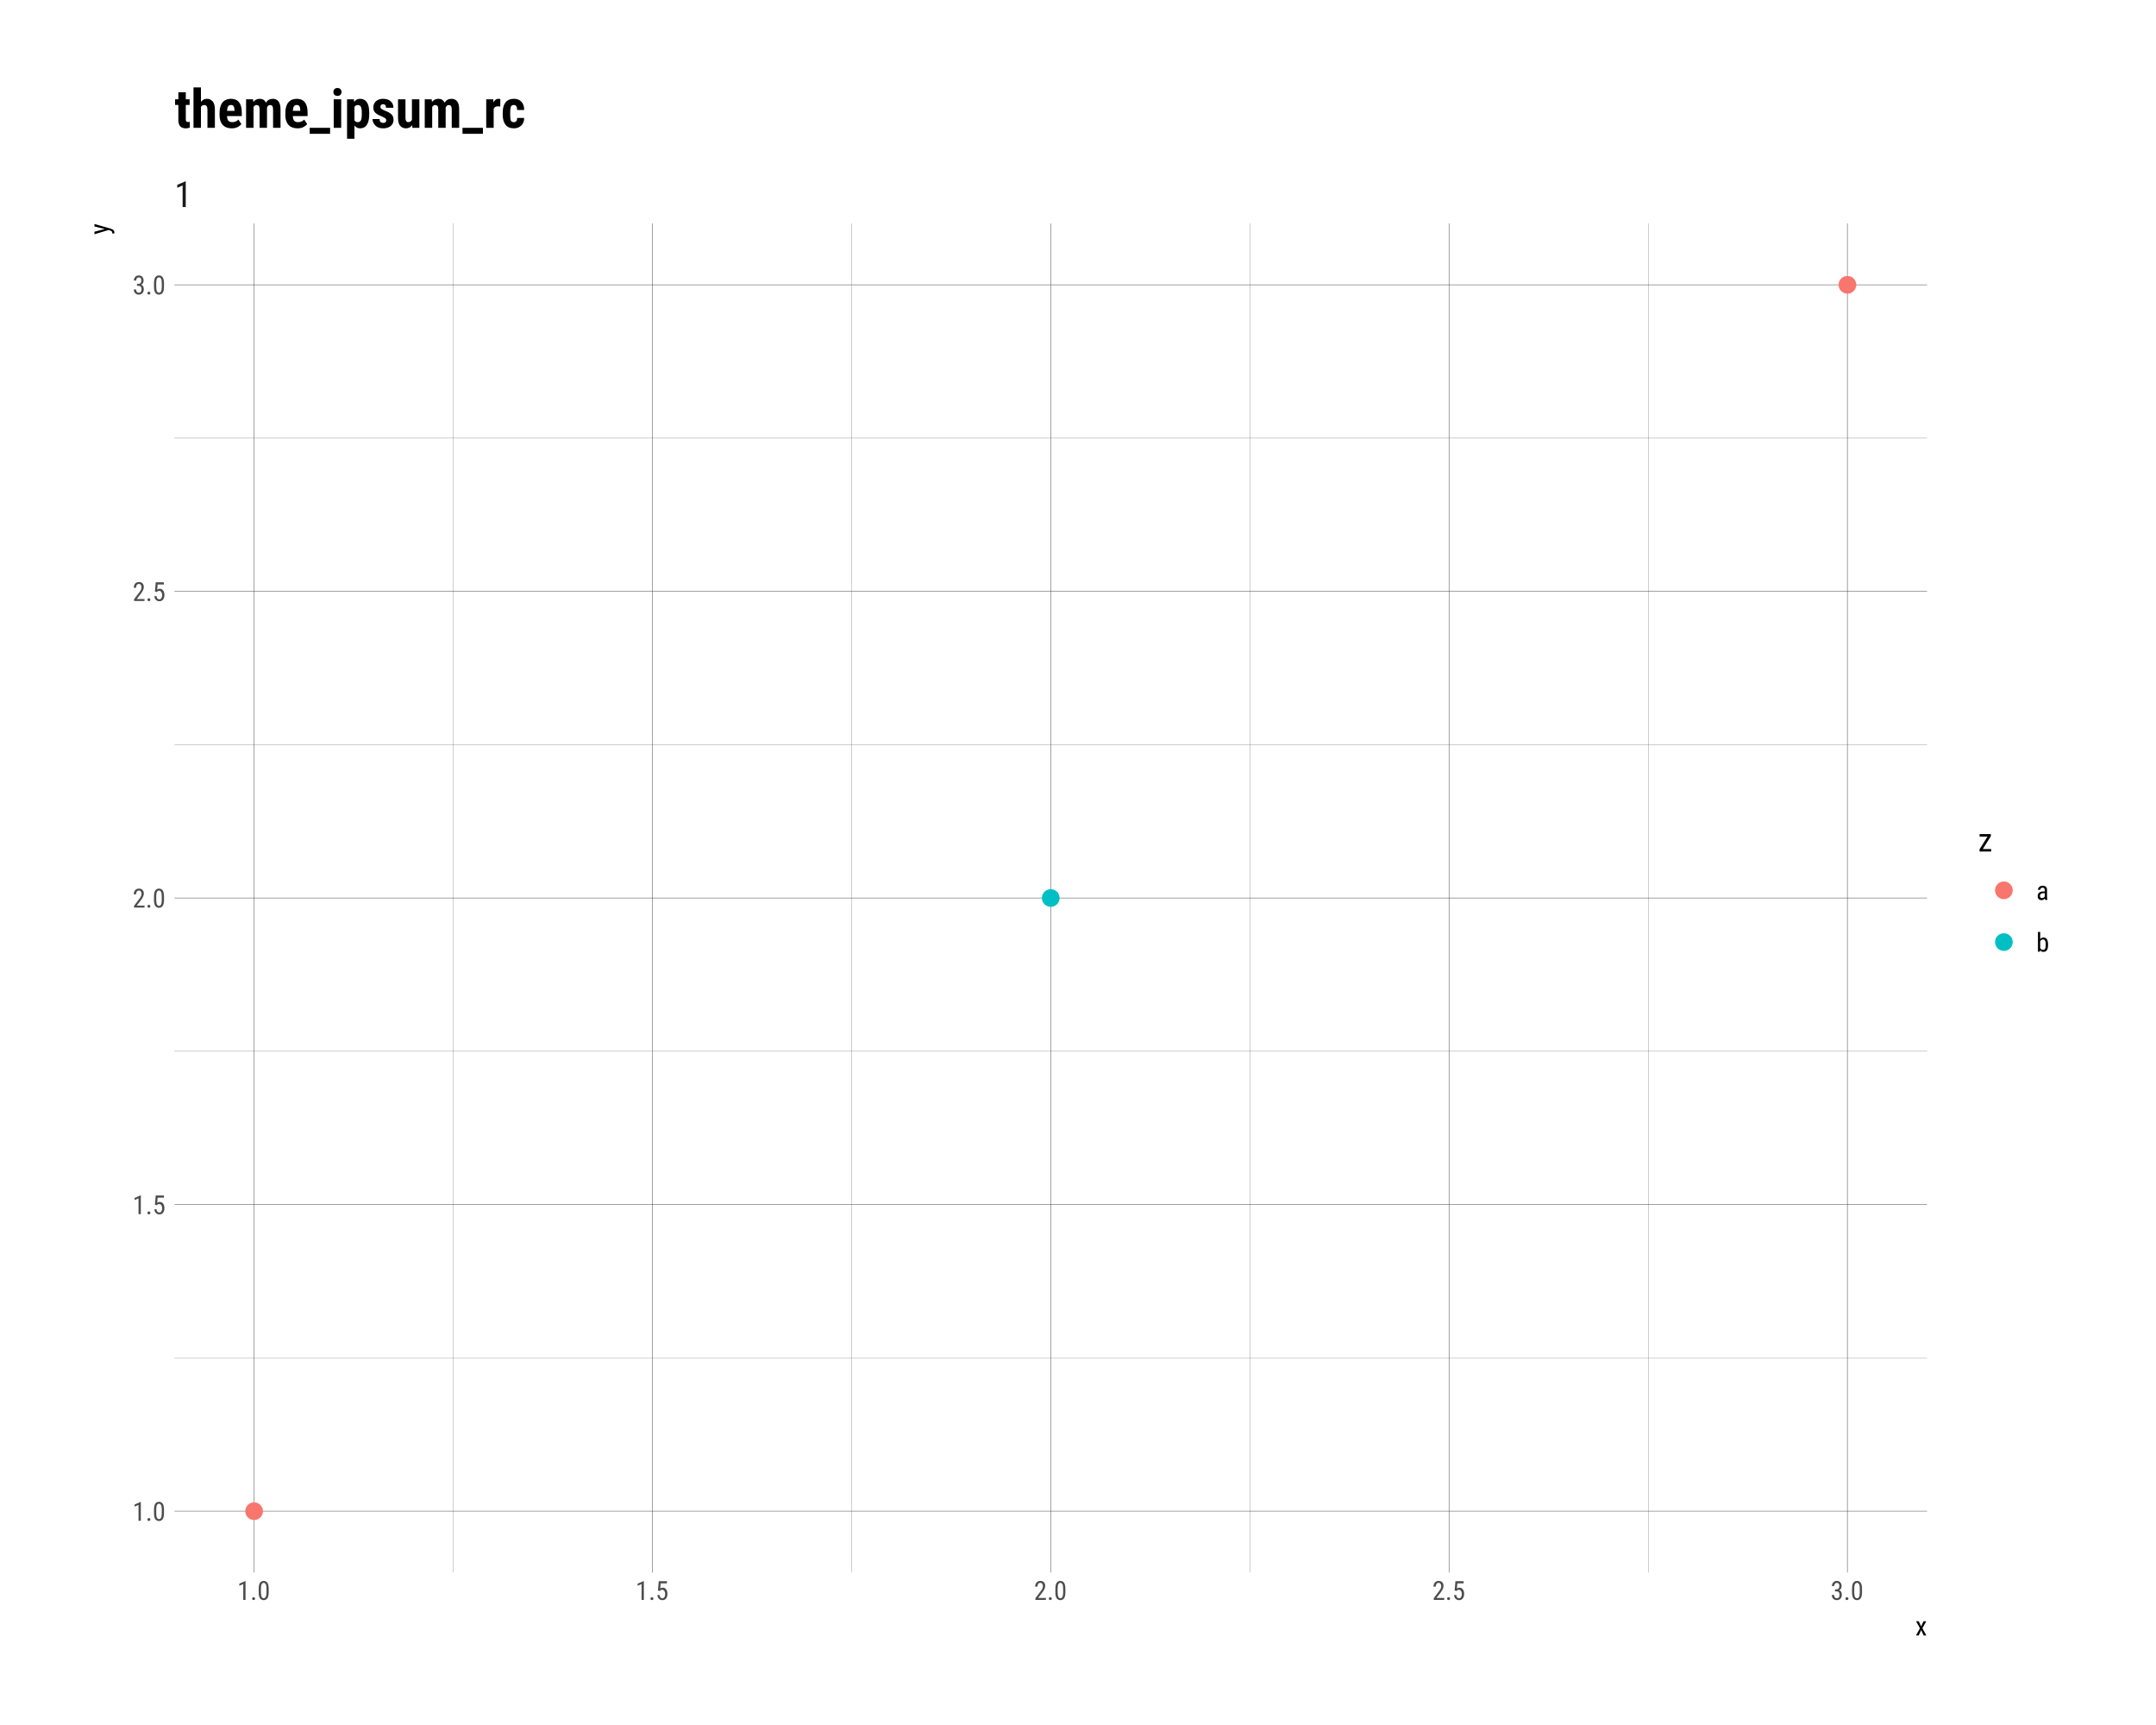
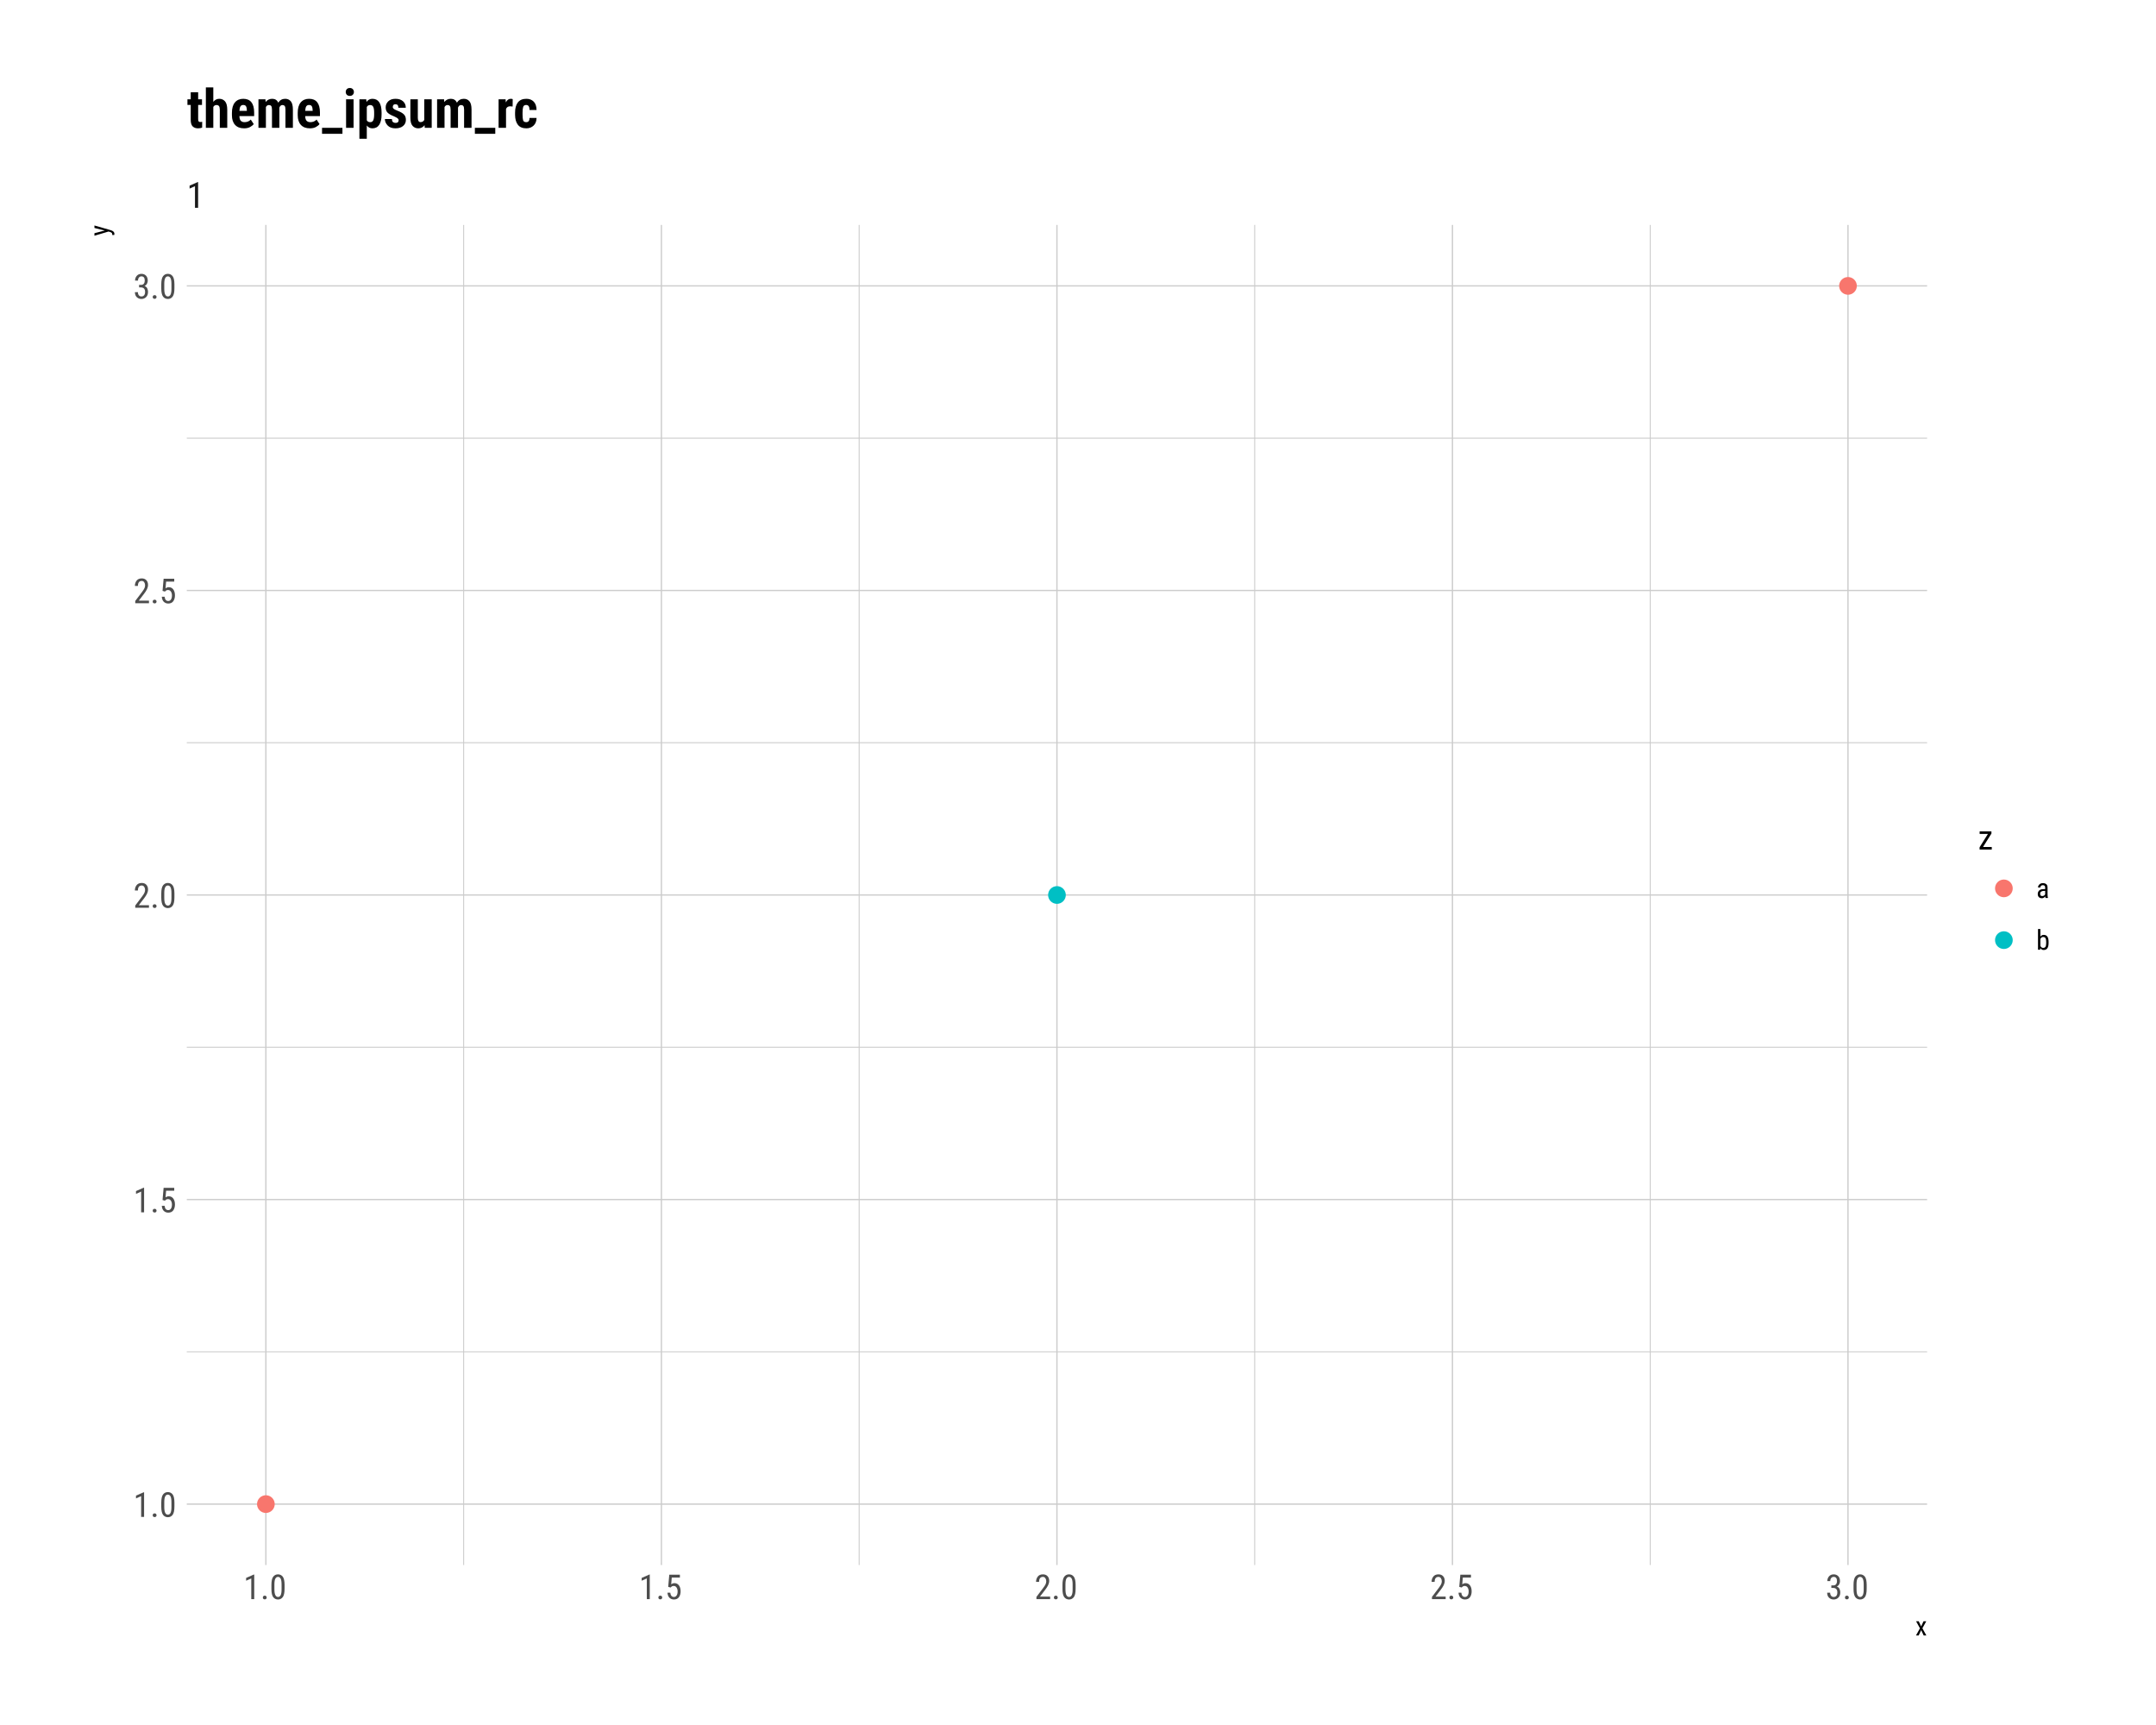
<svg xmlns="http://www.w3.org/2000/svg" viewBox="0 0 720.00 576.00">
  <defs>
    <style type="text/css">
    line, polyline, path, rect, circle {
      fill: none;
      stroke: #000000;
      stroke-linecap: round;
      stroke-linejoin: round;
      stroke-miterlimit: 10.00;
    }
  </style>
  </defs>
  <rect width="100%" height="100%" style="stroke: none; fill: #FFFFFF;" />
  <defs>
-     <clipPath id="cpNTguMjUyMXw2NDMuNTU2fDUyNS4wOHw3NC42MjI=">
-       <rect x="58.25" y="74.62" width="585.30" height="450.46" />
+     <clipPath id="cpNjIuMzc3Mnw2NDMuNTU2fDUyMi41ODJ8NzUuMTIwMQ==">
+       <rect x="62.38" y="75.12" width="581.18" height="447.46" />
    </clipPath>
  </defs>
-   <polyline points="58.25,453.42 643.56,453.42 " style="stroke-width: 0.11; stroke: #2B2B2B; stroke-opacity: 0.60; stroke-linecap: butt;" clip-path="url(#cpNTguMjUyMXw2NDMuNTU2fDUyNS4wOHw3NC42MjI=)" />
-   <polyline points="58.25,351.04 643.56,351.04 " style="stroke-width: 0.11; stroke: #2B2B2B; stroke-opacity: 0.60; stroke-linecap: butt;" clip-path="url(#cpNTguMjUyMXw2NDMuNTU2fDUyNS4wOHw3NC42MjI=)" />
-   <polyline points="58.25,248.66 643.56,248.66 " style="stroke-width: 0.11; stroke: #2B2B2B; stroke-opacity: 0.60; stroke-linecap: butt;" clip-path="url(#cpNTguMjUyMXw2NDMuNTU2fDUyNS4wOHw3NC42MjI=)" />
-   <polyline points="58.25,146.29 643.56,146.29 " style="stroke-width: 0.11; stroke: #2B2B2B; stroke-opacity: 0.60; stroke-linecap: butt;" clip-path="url(#cpNTguMjUyMXw2NDMuNTU2fDUyNS4wOHw3NC42MjI=)" />
-   <polyline points="151.37,525.08 151.37,74.62 " style="stroke-width: 0.11; stroke: #2B2B2B; stroke-opacity: 0.60; stroke-linecap: butt;" clip-path="url(#cpNTguMjUyMXw2NDMuNTU2fDUyNS4wOHw3NC42MjI=)" />
-   <polyline points="284.39,525.08 284.39,74.62 " style="stroke-width: 0.11; stroke: #2B2B2B; stroke-opacity: 0.60; stroke-linecap: butt;" clip-path="url(#cpNTguMjUyMXw2NDMuNTU2fDUyNS4wOHw3NC42MjI=)" />
-   <polyline points="417.42,525.08 417.42,74.62 " style="stroke-width: 0.11; stroke: #2B2B2B; stroke-opacity: 0.60; stroke-linecap: butt;" clip-path="url(#cpNTguMjUyMXw2NDMuNTU2fDUyNS4wOHw3NC42MjI=)" />
-   <polyline points="550.44,525.08 550.44,74.62 " style="stroke-width: 0.11; stroke: #2B2B2B; stroke-opacity: 0.60; stroke-linecap: butt;" clip-path="url(#cpNTguMjUyMXw2NDMuNTU2fDUyNS4wOHw3NC42MjI=)" />
-   <polyline points="58.25,504.61 643.56,504.61 " style="stroke-width: 0.21; stroke: #2B2B2B; stroke-opacity: 0.60; stroke-linecap: butt;" clip-path="url(#cpNTguMjUyMXw2NDMuNTU2fDUyNS4wOHw3NC42MjI=)" />
-   <polyline points="58.25,402.23 643.56,402.23 " style="stroke-width: 0.21; stroke: #2B2B2B; stroke-opacity: 0.60; stroke-linecap: butt;" clip-path="url(#cpNTguMjUyMXw2NDMuNTU2fDUyNS4wOHw3NC42MjI=)" />
-   <polyline points="58.25,299.85 643.56,299.85 " style="stroke-width: 0.21; stroke: #2B2B2B; stroke-opacity: 0.60; stroke-linecap: butt;" clip-path="url(#cpNTguMjUyMXw2NDMuNTU2fDUyNS4wOHw3NC42MjI=)" />
-   <polyline points="58.25,197.47 643.56,197.47 " style="stroke-width: 0.21; stroke: #2B2B2B; stroke-opacity: 0.60; stroke-linecap: butt;" clip-path="url(#cpNTguMjUyMXw2NDMuNTU2fDUyNS4wOHw3NC42MjI=)" />
-   <polyline points="58.25,95.10 643.56,95.10 " style="stroke-width: 0.21; stroke: #2B2B2B; stroke-opacity: 0.60; stroke-linecap: butt;" clip-path="url(#cpNTguMjUyMXw2NDMuNTU2fDUyNS4wOHw3NC42MjI=)" />
-   <polyline points="84.86,525.08 84.86,74.62 " style="stroke-width: 0.21; stroke: #2B2B2B; stroke-opacity: 0.60; stroke-linecap: butt;" clip-path="url(#cpNTguMjUyMXw2NDMuNTU2fDUyNS4wOHw3NC42MjI=)" />
-   <polyline points="217.88,525.08 217.88,74.62 " style="stroke-width: 0.21; stroke: #2B2B2B; stroke-opacity: 0.60; stroke-linecap: butt;" clip-path="url(#cpNTguMjUyMXw2NDMuNTU2fDUyNS4wOHw3NC42MjI=)" />
-   <polyline points="350.90,525.08 350.90,74.62 " style="stroke-width: 0.21; stroke: #2B2B2B; stroke-opacity: 0.60; stroke-linecap: butt;" clip-path="url(#cpNTguMjUyMXw2NDMuNTU2fDUyNS4wOHw3NC42MjI=)" />
-   <polyline points="483.93,525.08 483.93,74.62 " style="stroke-width: 0.21; stroke: #2B2B2B; stroke-opacity: 0.60; stroke-linecap: butt;" clip-path="url(#cpNTguMjUyMXw2NDMuNTU2fDUyNS4wOHw3NC42MjI=)" />
-   <polyline points="616.95,525.08 616.95,74.62 " style="stroke-width: 0.21; stroke: #2B2B2B; stroke-opacity: 0.60; stroke-linecap: butt;" clip-path="url(#cpNTguMjUyMXw2NDMuNTU2fDUyNS4wOHw3NC42MjI=)" />
-   <circle cx="84.86" cy="504.61" r="1.95pt" style="stroke-width: 0.71; stroke: #F8766D; fill: #F8766D;" clip-path="url(#cpNTguMjUyMXw2NDMuNTU2fDUyNS4wOHw3NC42MjI=)" />
-   <circle cx="350.90" cy="299.85" r="1.95pt" style="stroke-width: 0.71; stroke: #00BFC4; fill: #00BFC4;" clip-path="url(#cpNTguMjUyMXw2NDMuNTU2fDUyNS4wOHw3NC42MjI=)" />
-   <circle cx="616.95" cy="95.10" r="1.95pt" style="stroke-width: 0.71; stroke: #F8766D; fill: #F8766D;" clip-path="url(#cpNTguMjUyMXw2NDMuNTU2fDUyNS4wOHw3NC42MjI=)" />
+   <polyline points="62.38,451.39 643.56,451.39 " style="stroke-width: 0.32; stroke: #CCCCCC; stroke-linecap: butt;" clip-path="url(#cpNjIuMzc3Mnw2NDMuNTU2fDUyMi41ODJ8NzUuMTIwMQ==)" />
+   <polyline points="62.38,349.70 643.56,349.70 " style="stroke-width: 0.32; stroke: #CCCCCC; stroke-linecap: butt;" clip-path="url(#cpNjIuMzc3Mnw2NDMuNTU2fDUyMi41ODJ8NzUuMTIwMQ==)" />
+   <polyline points="62.38,248.00 643.56,248.00 " style="stroke-width: 0.32; stroke: #CCCCCC; stroke-linecap: butt;" clip-path="url(#cpNjIuMzc3Mnw2NDMuNTU2fDUyMi41ODJ8NzUuMTIwMQ==)" />
+   <polyline points="62.38,146.31 643.56,146.31 " style="stroke-width: 0.32; stroke: #CCCCCC; stroke-linecap: butt;" clip-path="url(#cpNjIuMzc3Mnw2NDMuNTU2fDUyMi41ODJ8NzUuMTIwMQ==)" />
+   <polyline points="154.84,522.58 154.84,75.12 " style="stroke-width: 0.32; stroke: #CCCCCC; stroke-linecap: butt;" clip-path="url(#cpNjIuMzc3Mnw2NDMuNTU2fDUyMi41ODJ8NzUuMTIwMQ==)" />
+   <polyline points="286.92,522.58 286.92,75.12 " style="stroke-width: 0.32; stroke: #CCCCCC; stroke-linecap: butt;" clip-path="url(#cpNjIuMzc3Mnw2NDMuNTU2fDUyMi41ODJ8NzUuMTIwMQ==)" />
+   <polyline points="419.01,522.58 419.01,75.12 " style="stroke-width: 0.32; stroke: #CCCCCC; stroke-linecap: butt;" clip-path="url(#cpNjIuMzc3Mnw2NDMuNTU2fDUyMi41ODJ8NzUuMTIwMQ==)" />
+   <polyline points="551.10,522.58 551.10,75.12 " style="stroke-width: 0.32; stroke: #CCCCCC; stroke-linecap: butt;" clip-path="url(#cpNjIuMzc3Mnw2NDMuNTU2fDUyMi41ODJ8NzUuMTIwMQ==)" />
+   <polyline points="62.38,502.24 643.56,502.24 " style="stroke-width: 0.43; stroke: #CCCCCC; stroke-linecap: butt;" clip-path="url(#cpNjIuMzc3Mnw2NDMuNTU2fDUyMi41ODJ8NzUuMTIwMQ==)" />
+   <polyline points="62.38,400.55 643.56,400.55 " style="stroke-width: 0.43; stroke: #CCCCCC; stroke-linecap: butt;" clip-path="url(#cpNjIuMzc3Mnw2NDMuNTU2fDUyMi41ODJ8NzUuMTIwMQ==)" />
+   <polyline points="62.38,298.85 643.56,298.85 " style="stroke-width: 0.43; stroke: #CCCCCC; stroke-linecap: butt;" clip-path="url(#cpNjIuMzc3Mnw2NDMuNTU2fDUyMi41ODJ8NzUuMTIwMQ==)" />
+   <polyline points="62.38,197.16 643.56,197.16 " style="stroke-width: 0.43; stroke: #CCCCCC; stroke-linecap: butt;" clip-path="url(#cpNjIuMzc3Mnw2NDMuNTU2fDUyMi41ODJ8NzUuMTIwMQ==)" />
+   <polyline points="62.38,95.46 643.56,95.46 " style="stroke-width: 0.43; stroke: #CCCCCC; stroke-linecap: butt;" clip-path="url(#cpNjIuMzc3Mnw2NDMuNTU2fDUyMi41ODJ8NzUuMTIwMQ==)" />
+   <polyline points="88.79,522.58 88.79,75.12 " style="stroke-width: 0.43; stroke: #CCCCCC; stroke-linecap: butt;" clip-path="url(#cpNjIuMzc3Mnw2NDMuNTU2fDUyMi41ODJ8NzUuMTIwMQ==)" />
+   <polyline points="220.88,522.58 220.88,75.12 " style="stroke-width: 0.43; stroke: #CCCCCC; stroke-linecap: butt;" clip-path="url(#cpNjIuMzc3Mnw2NDMuNTU2fDUyMi41ODJ8NzUuMTIwMQ==)" />
+   <polyline points="352.97,522.58 352.97,75.12 " style="stroke-width: 0.43; stroke: #CCCCCC; stroke-linecap: butt;" clip-path="url(#cpNjIuMzc3Mnw2NDMuNTU2fDUyMi41ODJ8NzUuMTIwMQ==)" />
+   <polyline points="485.05,522.58 485.05,75.12 " style="stroke-width: 0.43; stroke: #CCCCCC; stroke-linecap: butt;" clip-path="url(#cpNjIuMzc3Mnw2NDMuNTU2fDUyMi41ODJ8NzUuMTIwMQ==)" />
+   <polyline points="617.14,522.58 617.14,75.12 " style="stroke-width: 0.43; stroke: #CCCCCC; stroke-linecap: butt;" clip-path="url(#cpNjIuMzc3Mnw2NDMuNTU2fDUyMi41ODJ8NzUuMTIwMQ==)" />
+   <circle cx="88.79" cy="502.24" r="1.95pt" style="stroke-width: 0.71; stroke: #F8766D; fill: #F8766D;" clip-path="url(#cpNjIuMzc3Mnw2NDMuNTU2fDUyMi41ODJ8NzUuMTIwMQ==)" />
+   <circle cx="352.97" cy="298.85" r="1.95pt" style="stroke-width: 0.71; stroke: #00BFC4; fill: #00BFC4;" clip-path="url(#cpNjIuMzc3Mnw2NDMuNTU2fDUyMi41ODJ8NzUuMTIwMQ==)" />
+   <circle cx="617.14" cy="95.46" r="1.95pt" style="stroke-width: 0.71; stroke: #F8766D; fill: #F8766D;" clip-path="url(#cpNjIuMzc3Mnw2NDMuNTU2fDUyMi41ODJ8NzUuMTIwMQ==)" />
  <defs>
    <clipPath id="cpMHw3MjB8NTc2fDA=">
      <rect x="0.00" y="0.00" width="720.00" height="576.00" />
    </clipPath>
  </defs>
  <defs>
-     <clipPath id="cpNTguMjUyMXw2NDMuNTU2fDc0LjYyMnw1NS4xMzE4">
-       <rect x="58.25" y="55.13" width="585.30" height="19.49" />
+     <clipPath id="cpNjIuMzc3Mnw2NDMuNTU2fDc1LjEyMDF8NTUuMTMxOA==">
+       <rect x="62.38" y="55.13" width="581.18" height="19.99" />
    </clipPath>
  </defs>
-   <g clip-path="url(#cpNTguMjUyMXw2NDMuNTU2fDc0LjYyMnw1NS4xMzE4)">
-     <text x="58.25" y="69.14" style="font-size: 12.00px; fill: #1A1A1A; font-family: Roboto Condensed;" textLength="5.92px" lengthAdjust="spacingAndGlyphs">1</text>
+   <g clip-path="url(#cpNjIuMzc3Mnw2NDMuNTU2fDc1LjEyMDF8NTUuMTMxOA==)">
+     <text x="62.38" y="69.39" style="font-size: 12.00px; fill: #1A1A1A; font-family: Roboto Condensed;" textLength="5.92px" lengthAdjust="spacingAndGlyphs">1</text>
  </g>
  <defs>
    <clipPath id="cpMHw3MjB8NTc2fDA=">
      <rect x="0.00" y="0.00" width="720.00" height="576.00" />
    </clipPath>
  </defs>
  <g clip-path="url(#cpMHw3MjB8NTc2fDA=)">
-     <text x="79.23" y="534.23" style="font-size: 8.80px; fill: #4D4D4D; font-family: Roboto Condensed;" textLength="11.25px" lengthAdjust="spacingAndGlyphs">1.0</text>
+     <text x="81.29" y="533.98" style="font-size: 11.50px; fill: #4D4D4D; font-family: Roboto Condensed;" textLength="15.01px" lengthAdjust="spacingAndGlyphs">1.0</text>
  </g>
  <g clip-path="url(#cpMHw3MjB8NTc2fDA=)">
-     <text x="212.25" y="534.23" style="font-size: 8.80px; fill: #4D4D4D; font-family: Roboto Condensed;" textLength="11.25px" lengthAdjust="spacingAndGlyphs">1.5</text>
+     <text x="213.38" y="533.98" style="font-size: 11.50px; fill: #4D4D4D; font-family: Roboto Condensed;" textLength="15.01px" lengthAdjust="spacingAndGlyphs">1.5</text>
  </g>
  <g clip-path="url(#cpMHw3MjB8NTc2fDA=)">
-     <text x="345.28" y="534.23" style="font-size: 8.80px; fill: #4D4D4D; font-family: Roboto Condensed;" textLength="11.25px" lengthAdjust="spacingAndGlyphs">2.0</text>
+     <text x="345.46" y="533.98" style="font-size: 11.50px; fill: #4D4D4D; font-family: Roboto Condensed;" textLength="15.01px" lengthAdjust="spacingAndGlyphs">2.0</text>
  </g>
  <g clip-path="url(#cpMHw3MjB8NTc2fDA=)">
-     <text x="478.30" y="534.23" style="font-size: 8.80px; fill: #4D4D4D; font-family: Roboto Condensed;" textLength="11.25px" lengthAdjust="spacingAndGlyphs">2.5</text>
+     <text x="477.55" y="533.98" style="font-size: 11.50px; fill: #4D4D4D; font-family: Roboto Condensed;" textLength="15.01px" lengthAdjust="spacingAndGlyphs">2.5</text>
  </g>
  <g clip-path="url(#cpMHw3MjB8NTc2fDA=)">
-     <text x="611.32" y="534.23" style="font-size: 8.80px; fill: #4D4D4D; font-family: Roboto Condensed;" textLength="11.25px" lengthAdjust="spacingAndGlyphs">3.0</text>
+     <text x="609.64" y="533.98" style="font-size: 11.50px; fill: #4D4D4D; font-family: Roboto Condensed;" textLength="15.01px" lengthAdjust="spacingAndGlyphs">3.0</text>
  </g>
  <g clip-path="url(#cpMHw3MjB8NTc2fDA=)">
-     <text x="44.26" y="507.81" style="font-size: 8.80px; fill: #4D4D4D; font-family: Roboto Condensed;" textLength="11.25px" lengthAdjust="spacingAndGlyphs">1.0</text>
+     <text x="44.51" y="506.51" style="font-size: 11.50px; fill: #4D4D4D; font-family: Roboto Condensed;" textLength="15.01px" lengthAdjust="spacingAndGlyphs">1.0</text>
  </g>
  <g clip-path="url(#cpMHw3MjB8NTc2fDA=)">
-     <text x="44.26" y="405.43" style="font-size: 8.80px; fill: #4D4D4D; font-family: Roboto Condensed;" textLength="11.25px" lengthAdjust="spacingAndGlyphs">1.5</text>
+     <text x="44.51" y="404.81" style="font-size: 11.50px; fill: #4D4D4D; font-family: Roboto Condensed;" textLength="15.01px" lengthAdjust="spacingAndGlyphs">1.5</text>
  </g>
  <g clip-path="url(#cpMHw3MjB8NTc2fDA=)">
-     <text x="44.26" y="303.05" style="font-size: 8.80px; fill: #4D4D4D; font-family: Roboto Condensed;" textLength="11.25px" lengthAdjust="spacingAndGlyphs">2.0</text>
+     <text x="44.51" y="303.12" style="font-size: 11.50px; fill: #4D4D4D; font-family: Roboto Condensed;" textLength="15.01px" lengthAdjust="spacingAndGlyphs">2.0</text>
  </g>
  <g clip-path="url(#cpMHw3MjB8NTc2fDA=)">
-     <text x="44.26" y="200.68" style="font-size: 8.80px; fill: #4D4D4D; font-family: Roboto Condensed;" textLength="11.25px" lengthAdjust="spacingAndGlyphs">2.5</text>
+     <text x="44.51" y="201.42" style="font-size: 11.50px; fill: #4D4D4D; font-family: Roboto Condensed;" textLength="15.01px" lengthAdjust="spacingAndGlyphs">2.5</text>
  </g>
  <g clip-path="url(#cpMHw3MjB8NTc2fDA=)">
-     <text x="44.26" y="98.30" style="font-size: 8.80px; fill: #4D4D4D; font-family: Roboto Condensed;" textLength="11.25px" lengthAdjust="spacingAndGlyphs">3.0</text>
+     <text x="44.51" y="99.72" style="font-size: 11.50px; fill: #4D4D4D; font-family: Roboto Condensed;" textLength="15.01px" lengthAdjust="spacingAndGlyphs">3.0</text>
  </g>
  <g clip-path="url(#cpMHw3MjB8NTc2fDA=)">
    <text x="639.61" y="546.11" style="font-size: 9.00px; font-family: Roboto Condensed;" textLength="3.95px" lengthAdjust="spacingAndGlyphs">x</text>
  </g>
  <g clip-path="url(#cpMHw3MjB8NTc2fDA=)">
-     <text transform="translate(36.29,78.37) rotate(-90)" style="font-size: 9.00px; font-family: Roboto Condensed;" textLength="3.75px" lengthAdjust="spacingAndGlyphs">y</text>
+     <text transform="translate(36.29,78.87) rotate(-90)" style="font-size: 9.00px; font-family: Roboto Condensed;" textLength="3.75px" lengthAdjust="spacingAndGlyphs">y</text>
  </g>
  <g clip-path="url(#cpMHw3MjB8NTc2fDA=)">
-     <text x="660.56" y="284.33" style="font-size: 11.00px; font-family: Roboto Condensed;" textLength="4.83px" lengthAdjust="spacingAndGlyphs">z</text>
+     <text x="660.56" y="283.68" style="font-size: 11.50px; font-family: Roboto Condensed;" textLength="5.27px" lengthAdjust="spacingAndGlyphs">z</text>
  </g>
-   <circle cx="669.20" cy="297.29" r="1.95pt" style="stroke-width: 0.71; stroke: #F8766D; fill: #F8766D;" clip-path="url(#cpMHw3MjB8NTc2fDA=)" />
-   <circle cx="669.20" cy="314.57" r="1.95pt" style="stroke-width: 0.71; stroke: #00BFC4; fill: #00BFC4;" clip-path="url(#cpMHw3MjB8NTc2fDA=)" />
+   <circle cx="669.20" cy="296.64" r="1.95pt" style="stroke-width: 0.71; stroke: #F8766D; fill: #F8766D;" clip-path="url(#cpMHw3MjB8NTc2fDA=)" />
+   <circle cx="669.20" cy="313.92" r="1.95pt" style="stroke-width: 0.71; stroke: #00BFC4; fill: #00BFC4;" clip-path="url(#cpMHw3MjB8NTc2fDA=)" />
  <g clip-path="url(#cpMHw3MjB8NTc2fDA=)">
-     <text x="680.00" y="300.49" style="font-size: 8.80px; font-family: Roboto Condensed;" textLength="4.31px" lengthAdjust="spacingAndGlyphs">a</text>
+     <text x="680.00" y="299.84" style="font-size: 9.20px; font-family: Roboto Condensed;" textLength="4.31px" lengthAdjust="spacingAndGlyphs">a</text>
  </g>
  <g clip-path="url(#cpMHw3MjB8NTc2fDA=)">
-     <text x="680.00" y="317.77" style="font-size: 8.80px; font-family: Roboto Condensed;" textLength="4.44px" lengthAdjust="spacingAndGlyphs">b</text>
+     <text x="680.00" y="317.12" style="font-size: 9.20px; font-family: Roboto Condensed;" textLength="4.44px" lengthAdjust="spacingAndGlyphs">b</text>
  </g>
  <g clip-path="url(#cpMHw3MjB8NTc2fDA=)">
-     <text x="58.25" y="42.68" style="font-size: 18.00px; font-weight: bold; font-family: Roboto Condensed;" textLength="117.44px" lengthAdjust="spacingAndGlyphs">theme_ipsum_rc</text>
+     <text x="62.38" y="42.68" style="font-size: 18.00px; font-weight: bold; font-family: Roboto Condensed;" textLength="117.44px" lengthAdjust="spacingAndGlyphs">theme_ipsum_rc</text>
  </g>
</svg>
